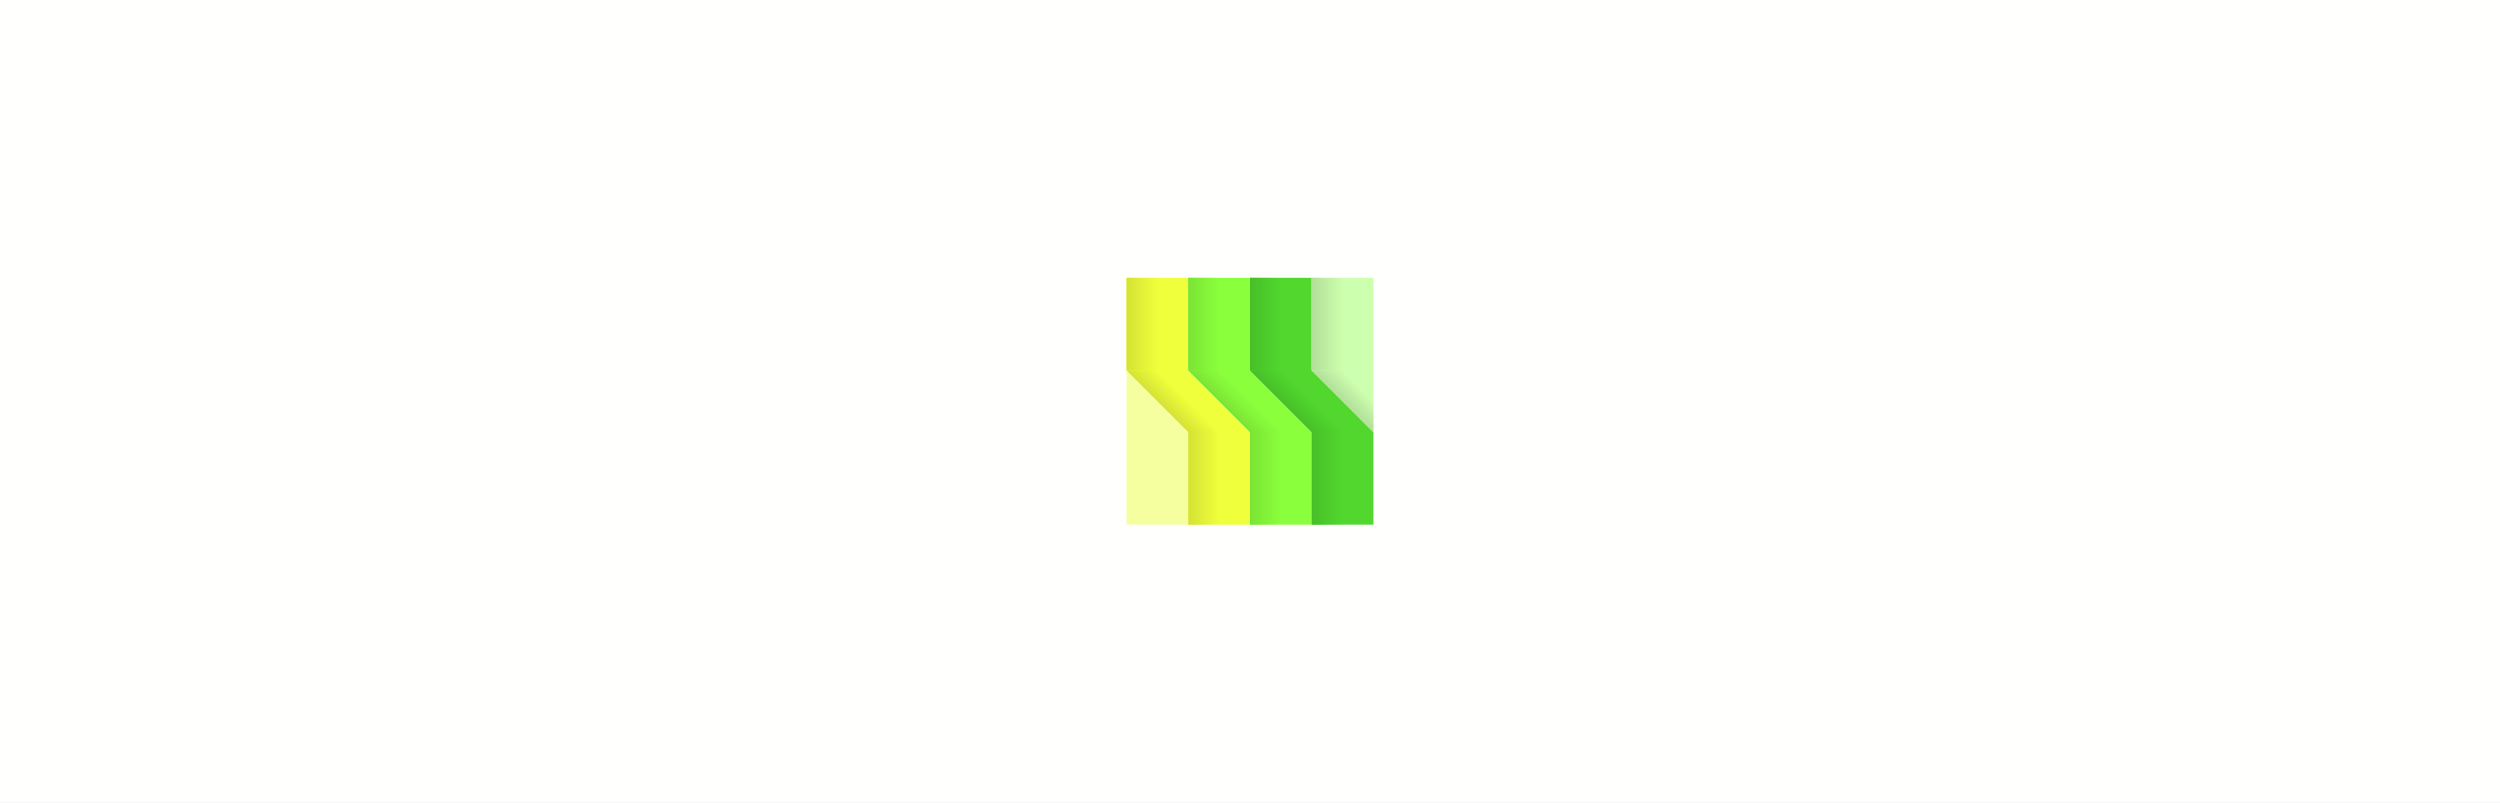
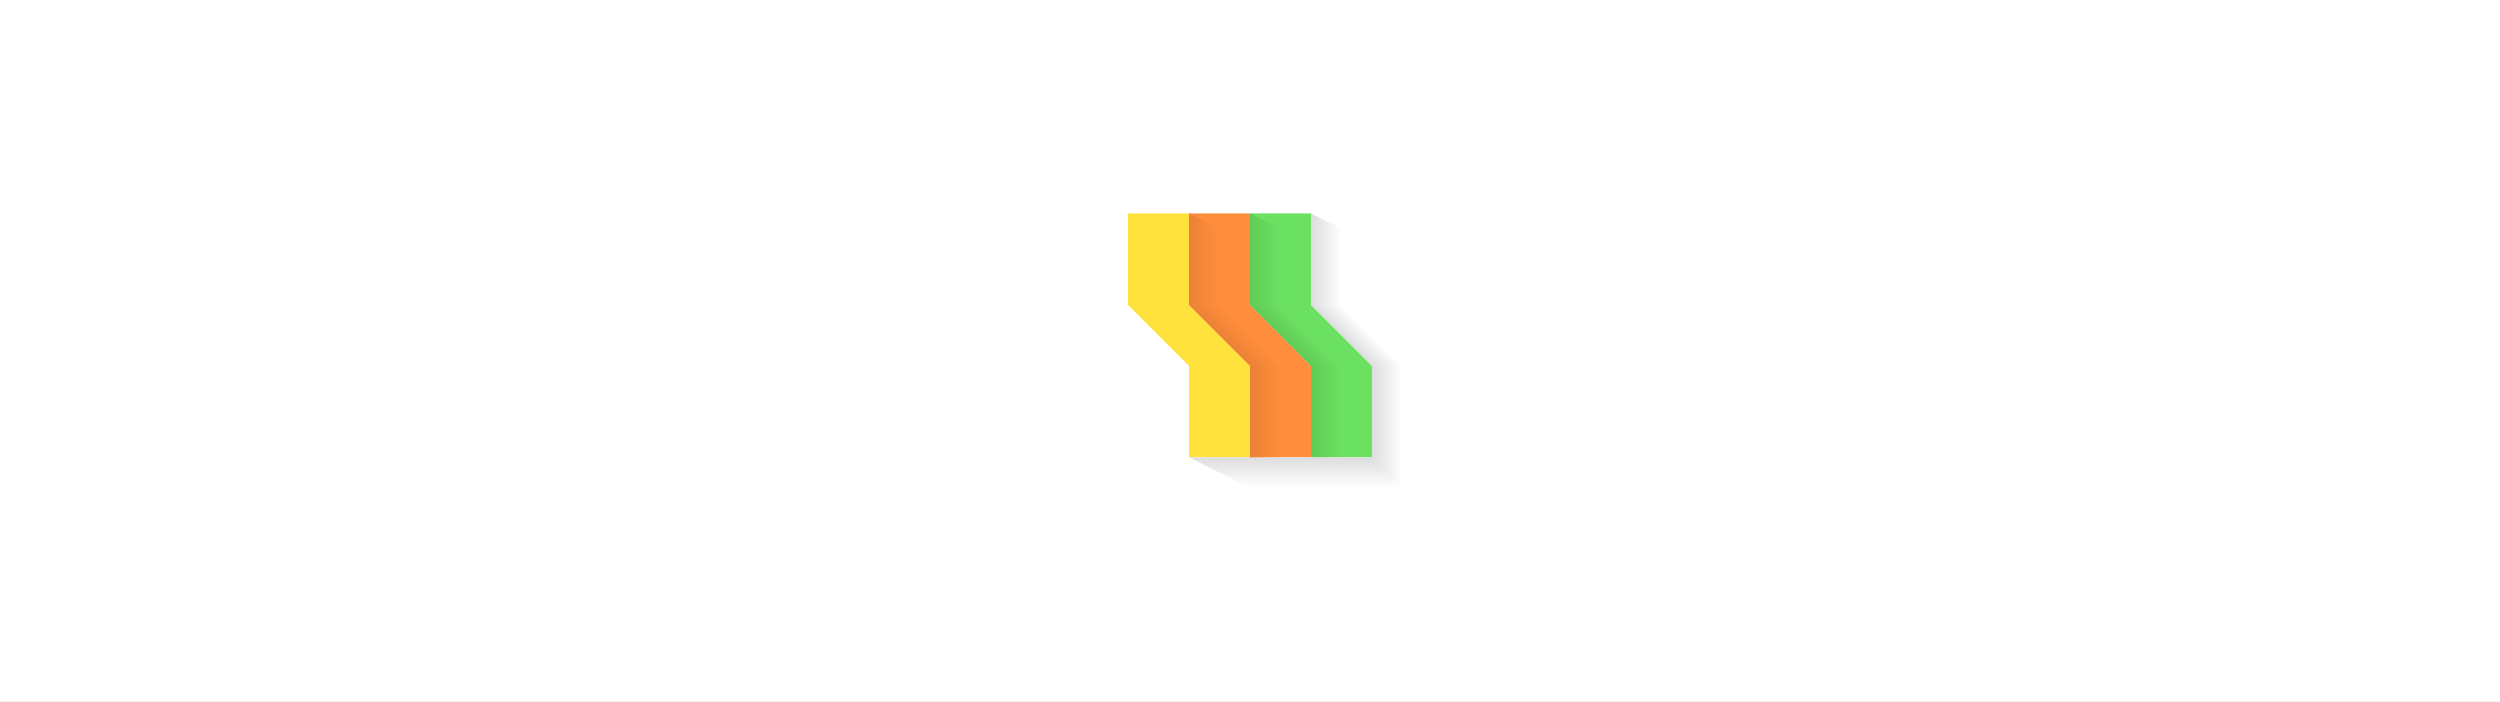
- <svg xmlns="http://www.w3.org/2000/svg" xmlns:xlink="http://www.w3.org/1999/xlink" width="428.625mm" height="137.583mm" viewBox="0 0 428.625 137.583" version="1.1" id="svg8">
+ <svg xmlns="http://www.w3.org/2000/svg" xmlns:xlink="http://www.w3.org/1999/xlink" width="231.422mm" height="64.911mm" viewBox="0 0 231.422 64.911" version="1.1" id="svg8">
  <defs id="defs2">
-     <linearGradient id="linearGradient4825">
-       <stop style="stop-color:#d4e234;stop-opacity:1;" offset="0" id="stop4821" />
-       <stop style="stop-color:#d4e234;stop-opacity:0;" offset="1" id="stop4823" />
+     <linearGradient id="linearGradient4369">
+       <stop style="stop-color:#dddddd;stop-opacity:1;" offset="0" id="stop4371" />
+       <stop style="stop-color:#dddddd;stop-opacity:0;" offset="1" id="stop4373" />
    </linearGradient>
-     <linearGradient id="linearGradient4817">
-       <stop style="stop-color:#d4e234;stop-opacity:1;" offset="0" id="stop4813" />
-       <stop style="stop-color:#d4e234;stop-opacity:0;" offset="1" id="stop4815" />
+     <linearGradient id="linearGradient4361">
+       <stop style="stop-color:#dddddd;stop-opacity:1;" offset="0" id="stop4363" />
+       <stop style="stop-color:#dddddd;stop-opacity:0;" offset="1" id="stop4365" />
    </linearGradient>
-     <linearGradient id="linearGradient4799">
-       <stop style="stop-color:#d4e234;stop-opacity:1;" offset="0" id="stop4795" />
-       <stop style="stop-color:#d4e234;stop-opacity:0;" offset="1" id="stop4797" />
+     <linearGradient id="linearGradient4353">
+       <stop style="stop-color:#dddddd;stop-opacity:1;" offset="0" id="stop4355" />
+       <stop style="stop-color:#dddddd;stop-opacity:0;" offset="1" id="stop4357" />
    </linearGradient>
-     <linearGradient id="linearGradient4789">
-       <stop style="stop-color:#b3df99;stop-opacity:1;" offset="0" id="stop4785" />
-       <stop style="stop-color:#b3df99;stop-opacity:0;" offset="1" id="stop4787" />
+     <linearGradient id="linearGradient4345">
+       <stop style="stop-color:#dddddd;stop-opacity:1;" offset="0" id="stop4347" />
+       <stop style="stop-color:#dddddd;stop-opacity:0;" offset="1" id="stop4349" />
    </linearGradient>
-     <linearGradient id="linearGradient4781">
-       <stop style="stop-color:#b3df99;stop-opacity:1;" offset="0" id="stop4777" />
-       <stop style="stop-color:#b3df99;stop-opacity:0;" offset="1" id="stop4779" />
+     <linearGradient id="linearGradient4337">
+       <stop style="stop-color:#60cb57;stop-opacity:1;" offset="0" id="stop4339" />
+       <stop style="stop-color:#60cb57;stop-opacity:0;" offset="1" id="stop4341" />
    </linearGradient>
-     <linearGradient id="linearGradient4771">
-       <stop style="stop-color:#48bf29;stop-opacity:1;" offset="0" id="stop4767" />
-       <stop style="stop-color:#48bf29;stop-opacity:0;" offset="1" id="stop4769" />
+     <linearGradient id="linearGradient4329">
+       <stop style="stop-color:#60cb57;stop-opacity:1;" offset="0" id="stop4331" />
+       <stop style="stop-color:#60cb57;stop-opacity:0;" offset="1" id="stop4333" />
    </linearGradient>
-     <linearGradient id="linearGradient4763">
-       <stop style="stop-color:#48bf29;stop-opacity:1;" offset="0" id="stop4759" />
-       <stop style="stop-color:#48bf29;stop-opacity:0;" offset="1" id="stop4761" />
+     <linearGradient id="linearGradient4321">
+       <stop style="stop-color:#60cb57;stop-opacity:1;" offset="0" id="stop4323" />
+       <stop style="stop-color:#60cb57;stop-opacity:0;" offset="1" id="stop4325" />
    </linearGradient>
-     <linearGradient id="linearGradient4753">
-       <stop style="stop-color:#7be335;stop-opacity:1;" offset="0" id="stop4749" />
-       <stop style="stop-color:#7be335;stop-opacity:0;" offset="1" id="stop4751" />
+     <linearGradient id="linearGradient4313">
+       <stop style="stop-color:#eb8236;stop-opacity:1;" offset="0" id="stop4315" />
+       <stop style="stop-color:#eb8236;stop-opacity:0;" offset="1" id="stop4317" />
    </linearGradient>
-     <linearGradient id="linearGradient4745">
-       <stop style="stop-color:#7be335;stop-opacity:1;" offset="0" id="stop4741" />
-       <stop style="stop-color:#7be335;stop-opacity:0;" offset="1" id="stop4743" />
+     <linearGradient id="linearGradient4305">
+       <stop style="stop-color:#eb8236;stop-opacity:1;" offset="0" id="stop4307" />
+       <stop style="stop-color:#eb8236;stop-opacity:0;" offset="1" id="stop4309" />
    </linearGradient>
-     <linearGradient id="linearGradient4695">
-       <stop style="stop-color:#48bf29;stop-opacity:1;" offset="0" id="stop4691" />
-       <stop style="stop-color:#48bf29;stop-opacity:0;" offset="1" id="stop4693" />
+     <linearGradient id="linearGradient4297">
+       <stop style="stop-color:#eb8236;stop-opacity:1;" offset="0" id="stop4299" />
+       <stop style="stop-color:#eb8236;stop-opacity:0;" offset="1" id="stop4301" />
    </linearGradient>
-     <linearGradient id="linearGradient4679">
-       <stop style="stop-color:#7be335;stop-opacity:1;" offset="0" id="stop4675" />
-       <stop style="stop-color:#7be335;stop-opacity:0;" offset="1" id="stop4677" />
-     </linearGradient>
-     <linearGradient xlink:href="#linearGradient4679" id="linearGradient4681" x1="89.958" y1="125.021" x2="95.25" y2="125.021" gradientUnits="userSpaceOnUse" />
-     <linearGradient xlink:href="#linearGradient4695" id="linearGradient4697" x1="111.125" y1="151.479" x2="116.417" y2="151.479" gradientUnits="userSpaceOnUse" />
-     <linearGradient xlink:href="#linearGradient4745" id="linearGradient4747" x1="95.25" y1="138.25" x2="97.896" y2="135.604" gradientUnits="userSpaceOnUse" />
-     <linearGradient xlink:href="#linearGradient4753" id="linearGradient4755" x1="100.542" y1="151.479" x2="105.833" y2="151.479" gradientUnits="userSpaceOnUse" />
-     <linearGradient xlink:href="#linearGradient4763" id="linearGradient4765" x1="105.833" y1="138.25" x2="108.479" y2="135.604" gradientUnits="userSpaceOnUse" />
-     <linearGradient xlink:href="#linearGradient4771" id="linearGradient4773" x1="100.542" y1="125.021" x2="105.833" y2="125.021" gradientUnits="userSpaceOnUse" />
-     <linearGradient xlink:href="#linearGradient4781" id="linearGradient4783" x1="111.125" y1="125.021" x2="116.417" y2="125.021" gradientUnits="userSpaceOnUse" />
-     <linearGradient xlink:href="#linearGradient4789" id="linearGradient4791" x1="116.417" y1="138.25" x2="119.062" y2="135.604" gradientUnits="userSpaceOnUse" />
-     <linearGradient xlink:href="#linearGradient4799" id="linearGradient4801" x1="84.667" y1="138.25" x2="87.312" y2="135.604" gradientUnits="userSpaceOnUse" />
-     <linearGradient xlink:href="#linearGradient4817" id="linearGradient4819" x1="79.375" y1="125.021" x2="84.667" y2="125.021" gradientUnits="userSpaceOnUse" />
-     <linearGradient xlink:href="#linearGradient4825" id="linearGradient4827" x1="89.958" y1="151.479" x2="95.25" y2="151.479" gradientUnits="userSpaceOnUse" />
+     <linearGradient xlink:href="#linearGradient4297" id="linearGradient4303" x1="22.578" y1="109.322" x2="25.4" y2="109.322" gradientUnits="userSpaceOnUse" />
+     <linearGradient xlink:href="#linearGradient4305" id="linearGradient4311" x1="28.222" y1="123.433" x2="31.044" y2="123.433" gradientUnits="userSpaceOnUse" />
+     <linearGradient xlink:href="#linearGradient4313" id="linearGradient4319" x1="25.4" y1="116.378" x2="26.811" y2="114.967" gradientUnits="userSpaceOnUse" />
+     <linearGradient xlink:href="#linearGradient4321" id="linearGradient4327" x1="22.578" y1="109.322" x2="25.4" y2="109.322" gradientUnits="userSpaceOnUse" />
+     <linearGradient xlink:href="#linearGradient4329" id="linearGradient4335" x1="28.222" y1="123.433" x2="31.044" y2="123.433" gradientUnits="userSpaceOnUse" />
+     <linearGradient xlink:href="#linearGradient4337" id="linearGradient4343" x1="25.4" y1="116.378" x2="26.811" y2="114.967" gradientUnits="userSpaceOnUse" />
+     <linearGradient xlink:href="#linearGradient4345" id="linearGradient4351" x1="33.867" y1="109.322" x2="36.689" y2="109.322" gradientUnits="userSpaceOnUse" />
+     <linearGradient xlink:href="#linearGradient4353" id="linearGradient4359" x1="39.511" y1="124.844" x2="42.333" y2="124.844" gradientUnits="userSpaceOnUse" />
+     <linearGradient xlink:href="#linearGradient4361" id="linearGradient4367" x1="32.456" y1="127.667" x2="32.456" y2="130.489" gradientUnits="userSpaceOnUse" />
+     <linearGradient xlink:href="#linearGradient4369" id="linearGradient4375" x1="36.689" y1="116.378" x2="38.1" y2="114.967" gradientUnits="userSpaceOnUse" />
  </defs>
-   <g id="layer1" transform="translate(132.2917,-53.58333)">
-     <rect style="fill:#fffffe;fill-opacity:1;stroke:none;stroke-width:0.61;stroke-opacity:1" id="rect4543" width="428.625" height="137.583" x="-132.292" y="53.583" />
-     <g id="g4561" transform="translate(-18.52084,-15.875)">
-       <path id="path4539" d="m 89.958,117.083 v 15.875 l 10.583,10.583 v 15.875 H 89.958 v -15.875 L 79.375,132.958 v -15.875 z" style="fill:#efff3b;fill-opacity:1;stroke:none;stroke-width:0.265px;stroke-linecap:butt;stroke-linejoin:miter;stroke-opacity:1" />
-       <path id="path4541" d="m 111.125,159.417 v -15.875 l -10.583,-10.583 v -15.875 H 89.958 v 15.875 l 10.583,10.583 v 15.875 z" style="fill:#8aff3c;fill-opacity:1;stroke:none;stroke-width:0.265px;stroke-linecap:butt;stroke-linejoin:miter;stroke-opacity:1" />
-       <path id="path4543" d="m 121.708,159.417 v -15.875 L 111.125,132.958 v -15.875 h -10.583 v 15.875 l 10.583,10.583 v 15.875 z" style="fill:#51d72e;fill-opacity:1;stroke:none;stroke-width:0.265px;stroke-linecap:butt;stroke-linejoin:miter;stroke-opacity:1" />
-       <path id="path4545" d="m 79.375,132.958 v 26.458 h 10.583 v -15.875 z" style="fill:#f6ffa0;fill-opacity:1;stroke:none;stroke-width:0.265px;stroke-linecap:butt;stroke-linejoin:miter;stroke-opacity:1" />
-       <path id="path4547" d="m 111.125,117.083 v 15.875 l 10.583,10.583 v -26.458 z" style="fill:#ccffae;fill-opacity:1;stroke:none;stroke-width:0.265px;stroke-linecap:butt;stroke-linejoin:miter;stroke-opacity:1" />
-       <path id="path4568" d="m 100.542,143.542 v 15.875 h 5.292 v -15.875 z" style="fill:url(#linearGradient4755);fill-opacity:1;stroke:none;stroke-width:0.265px;stroke-linecap:butt;stroke-linejoin:miter;stroke-opacity:1" />
-       <path id="path4568-5" d="m 111.125,143.542 v 15.875 h 5.292 v -15.875 z" style="fill:url(#linearGradient4697);fill-opacity:1;stroke:none;stroke-width:0.265px;stroke-linecap:butt;stroke-linejoin:miter;stroke-opacity:1" />
-       <path id="path4643" d="m 89.958,143.542 v 15.875 h 5.292 l 10e-7,-15.875 z" style="fill:url(#linearGradient4827);fill-opacity:1;stroke:none;stroke-width:0.265px;stroke-linecap:butt;stroke-linejoin:miter;stroke-opacity:1" />
-       <path id="path4661" d="M 89.958,132.958 H 95.25 v -15.875 h -5.292 z" style="fill:url(#linearGradient4681);fill-opacity:1;stroke:none;stroke-width:0.265px;stroke-linecap:butt;stroke-linejoin:miter;stroke-opacity:1" />
-       <path id="path4663" d="m 100.542,117.083 v 15.875 h 5.292 v -15.875 z" style="fill:url(#linearGradient4773);fill-opacity:1;stroke:none;stroke-width:0.265px;stroke-linecap:butt;stroke-linejoin:miter;stroke-opacity:1" />
-       <path id="path4665" d="m 111.125,117.083 v 15.875 h 5.292 v -15.875 z" style="fill:url(#linearGradient4783);fill-opacity:1;stroke:none;stroke-width:0.265px;stroke-linecap:butt;stroke-linejoin:miter;stroke-opacity:1" />
-       <path id="path4731" d="m 89.958,132.958 10.583,10.583 h 5.292 L 95.25,132.958 Z" style="fill:url(#linearGradient4747);fill-opacity:1;stroke:none;stroke-width:0.265px;stroke-linecap:butt;stroke-linejoin:miter;stroke-opacity:1" />
-       <path id="path4757" d="m 100.542,132.958 10.583,10.583 h 5.292 l -10.583,-10.583 z" style="fill:url(#linearGradient4765);fill-opacity:1;stroke:none;stroke-width:0.265px;stroke-linecap:butt;stroke-linejoin:miter;stroke-opacity:1" />
-       <path id="path4775" d="m 111.125,132.958 10.583,10.583 V 138.25 l -5.292,-5.292 z" style="fill:url(#linearGradient4791);fill-opacity:1;stroke:none;stroke-width:0.265px;stroke-linecap:butt;stroke-linejoin:miter;stroke-opacity:1" />
-       <path id="path4793" d="m 79.375,132.958 10.583,10.583 h 5.292 L 84.667,132.958 Z" style="fill:url(#linearGradient4801);fill-opacity:1;stroke:none;stroke-width:0.265px;stroke-linecap:butt;stroke-linejoin:miter;stroke-opacity:1" />
-       <path id="path4811" d="m 79.375,132.958 v -15.875 h 5.292 v 15.875 z" style="fill:url(#linearGradient4819);fill-opacity:1;stroke:none;stroke-width:0.265px;stroke-linecap:butt;stroke-linejoin:miter;stroke-opacity:1" />
+   <g id="layer1" transform="translate(87.48891,-85.33332)">
+     <rect style="fill:#ffffff;fill-opacity:1;stroke:none;stroke-width:0.999;stroke-linejoin:round;stroke-miterlimit:4;stroke-dasharray:none;stroke-dashoffset:0;stroke-opacity:1" id="rect4190" width="231.422" height="64.911" x="-87.489" y="85.333" ry="2.9006105e-06" />
+     <g id="g4192">
+       <path id="path4177-7" d="m 28.222,105.089 0,8.467 5.644,5.644 0,8.467 5.644,0 0,-8.467 -5.644,-5.644 0,-8.467 z" style="fill:#6be161;fill-opacity:1;fill-rule:evenodd;stroke:none;stroke-width:0.282px;stroke-linecap:butt;stroke-linejoin:miter;stroke-opacity:1" />
+       <path id="path4177-8" d="m 16.933,105.089 0,8.467 5.644,5.644 0,8.467 5.644,0 0,-8.467 -5.644,-5.644 0,-8.467 z" style="fill:#ffe23b;fill-opacity:1;fill-rule:evenodd;stroke:none;stroke-width:0.282px;stroke-linecap:butt;stroke-linejoin:miter;stroke-opacity:1" />
+       <path id="path4177-5" d="m 22.578,105.089 0,8.467 5.644,5.644 0,8.467 5.644,0 0,-8.467 -5.644,-5.644 0,-8.467 z" style="fill:#ff8d3b;fill-opacity:1;fill-rule:evenodd;stroke:none;stroke-width:0.282px;stroke-linecap:butt;stroke-linejoin:miter;stroke-opacity:1" />
+       <g style="fill:#60cb57;fill-opacity:1" id="g4218-2" transform="translate(5.644444,2.9941324e-6)">
+         <path style="fill:url(#linearGradient4343);fill-opacity:1;fill-rule:evenodd;stroke:none;stroke-width:0.282px;stroke-linecap:butt;stroke-linejoin:miter;stroke-opacity:1" d="m 22.578,113.556 5.644,5.644 2.822,0 -5.644,-5.644 -2.822,0 0,0 0,0 z" id="path4214-7" />
+         <path style="fill:url(#linearGradient4335);fill-opacity:1;fill-rule:evenodd;stroke:none;stroke-width:0.282;stroke-linecap:butt;stroke-linejoin:miter;stroke-miterlimit:4;stroke-dasharray:none;stroke-opacity:1" d="m 28.222,119.2 0,8.467 2.822,0 0,-8.467 z" id="path4216-8" />
+         <path id="path4290" d="m 22.578,105.089 0,8.467 2.822,0 0,-7.056 z" style="fill:url(#linearGradient4327);fill-opacity:1;fill-rule:evenodd;stroke:none;stroke-width:0.282px;stroke-linecap:butt;stroke-linejoin:miter;stroke-opacity:1" />
+       </g>
+       <g id="g4282">
+         <path style="fill:url(#linearGradient4375);fill-opacity:1;fill-rule:evenodd;stroke:none;stroke-width:0.282px;stroke-linecap:butt;stroke-linejoin:miter;stroke-opacity:1" d="m 33.867,113.556 5.644,5.644 2.822,0 -5.644,-5.644 -2.822,0 0,0 0,0 z" id="path4214-7-9" />
+         <path style="fill:url(#linearGradient4359);fill-opacity:1;fill-rule:evenodd;stroke:none;stroke-width:0.282px;stroke-linecap:butt;stroke-linejoin:miter;stroke-opacity:1" d="m 39.511,119.2 0,8.467 2.822,2.822 0,-11.289 -2.822,0 0,0 z" id="path4271" />
+         <path style="fill:url(#linearGradient4367);fill-opacity:1;fill-rule:evenodd;stroke:none;stroke-width:0.282px;stroke-linecap:butt;stroke-linejoin:miter;stroke-opacity:1" d="m 22.578,127.667 5.644,2.822 14.111,0 -2.822,-2.822 z" id="path4273" />
+         <path style="fill:url(#linearGradient4351);fill-opacity:1;fill-rule:evenodd;stroke:none;stroke-width:0.282px;stroke-linecap:butt;stroke-linejoin:miter;stroke-opacity:1" d="m 33.867,105.089 0,8.467 2.822,0 0,-7.056 z" id="path4277" />
+       </g>
+       <g id="g4292">
+         <path style="fill:url(#linearGradient4319);fill-opacity:1;fill-rule:evenodd;stroke:none;stroke-width:0.282px;stroke-linecap:butt;stroke-linejoin:miter;stroke-opacity:1" d="m 22.578,113.556 5.644,5.644 2.822,0 -5.644,-5.644 -2.822,0 0,0 0,0 z" id="path4214" />
+         <path style="fill:url(#linearGradient4311);fill-opacity:1;fill-rule:evenodd;stroke:none;stroke-width:0.282;stroke-linecap:butt;stroke-linejoin:miter;stroke-miterlimit:4;stroke-dasharray:none;stroke-opacity:1" d="m 28.222,119.2 0,8.467 2.822,0 0,-8.467 z" id="path4216" />
+         <path style="fill:url(#linearGradient4303);fill-opacity:1;fill-rule:evenodd;stroke:none;stroke-width:0.282px;stroke-linecap:butt;stroke-linejoin:miter;stroke-opacity:1" d="m 22.578,113.556 0,-8.467 2.822,1.411 0,7.056 z" id="path4288" />
+       </g>
    </g>
  </g>
</svg>
